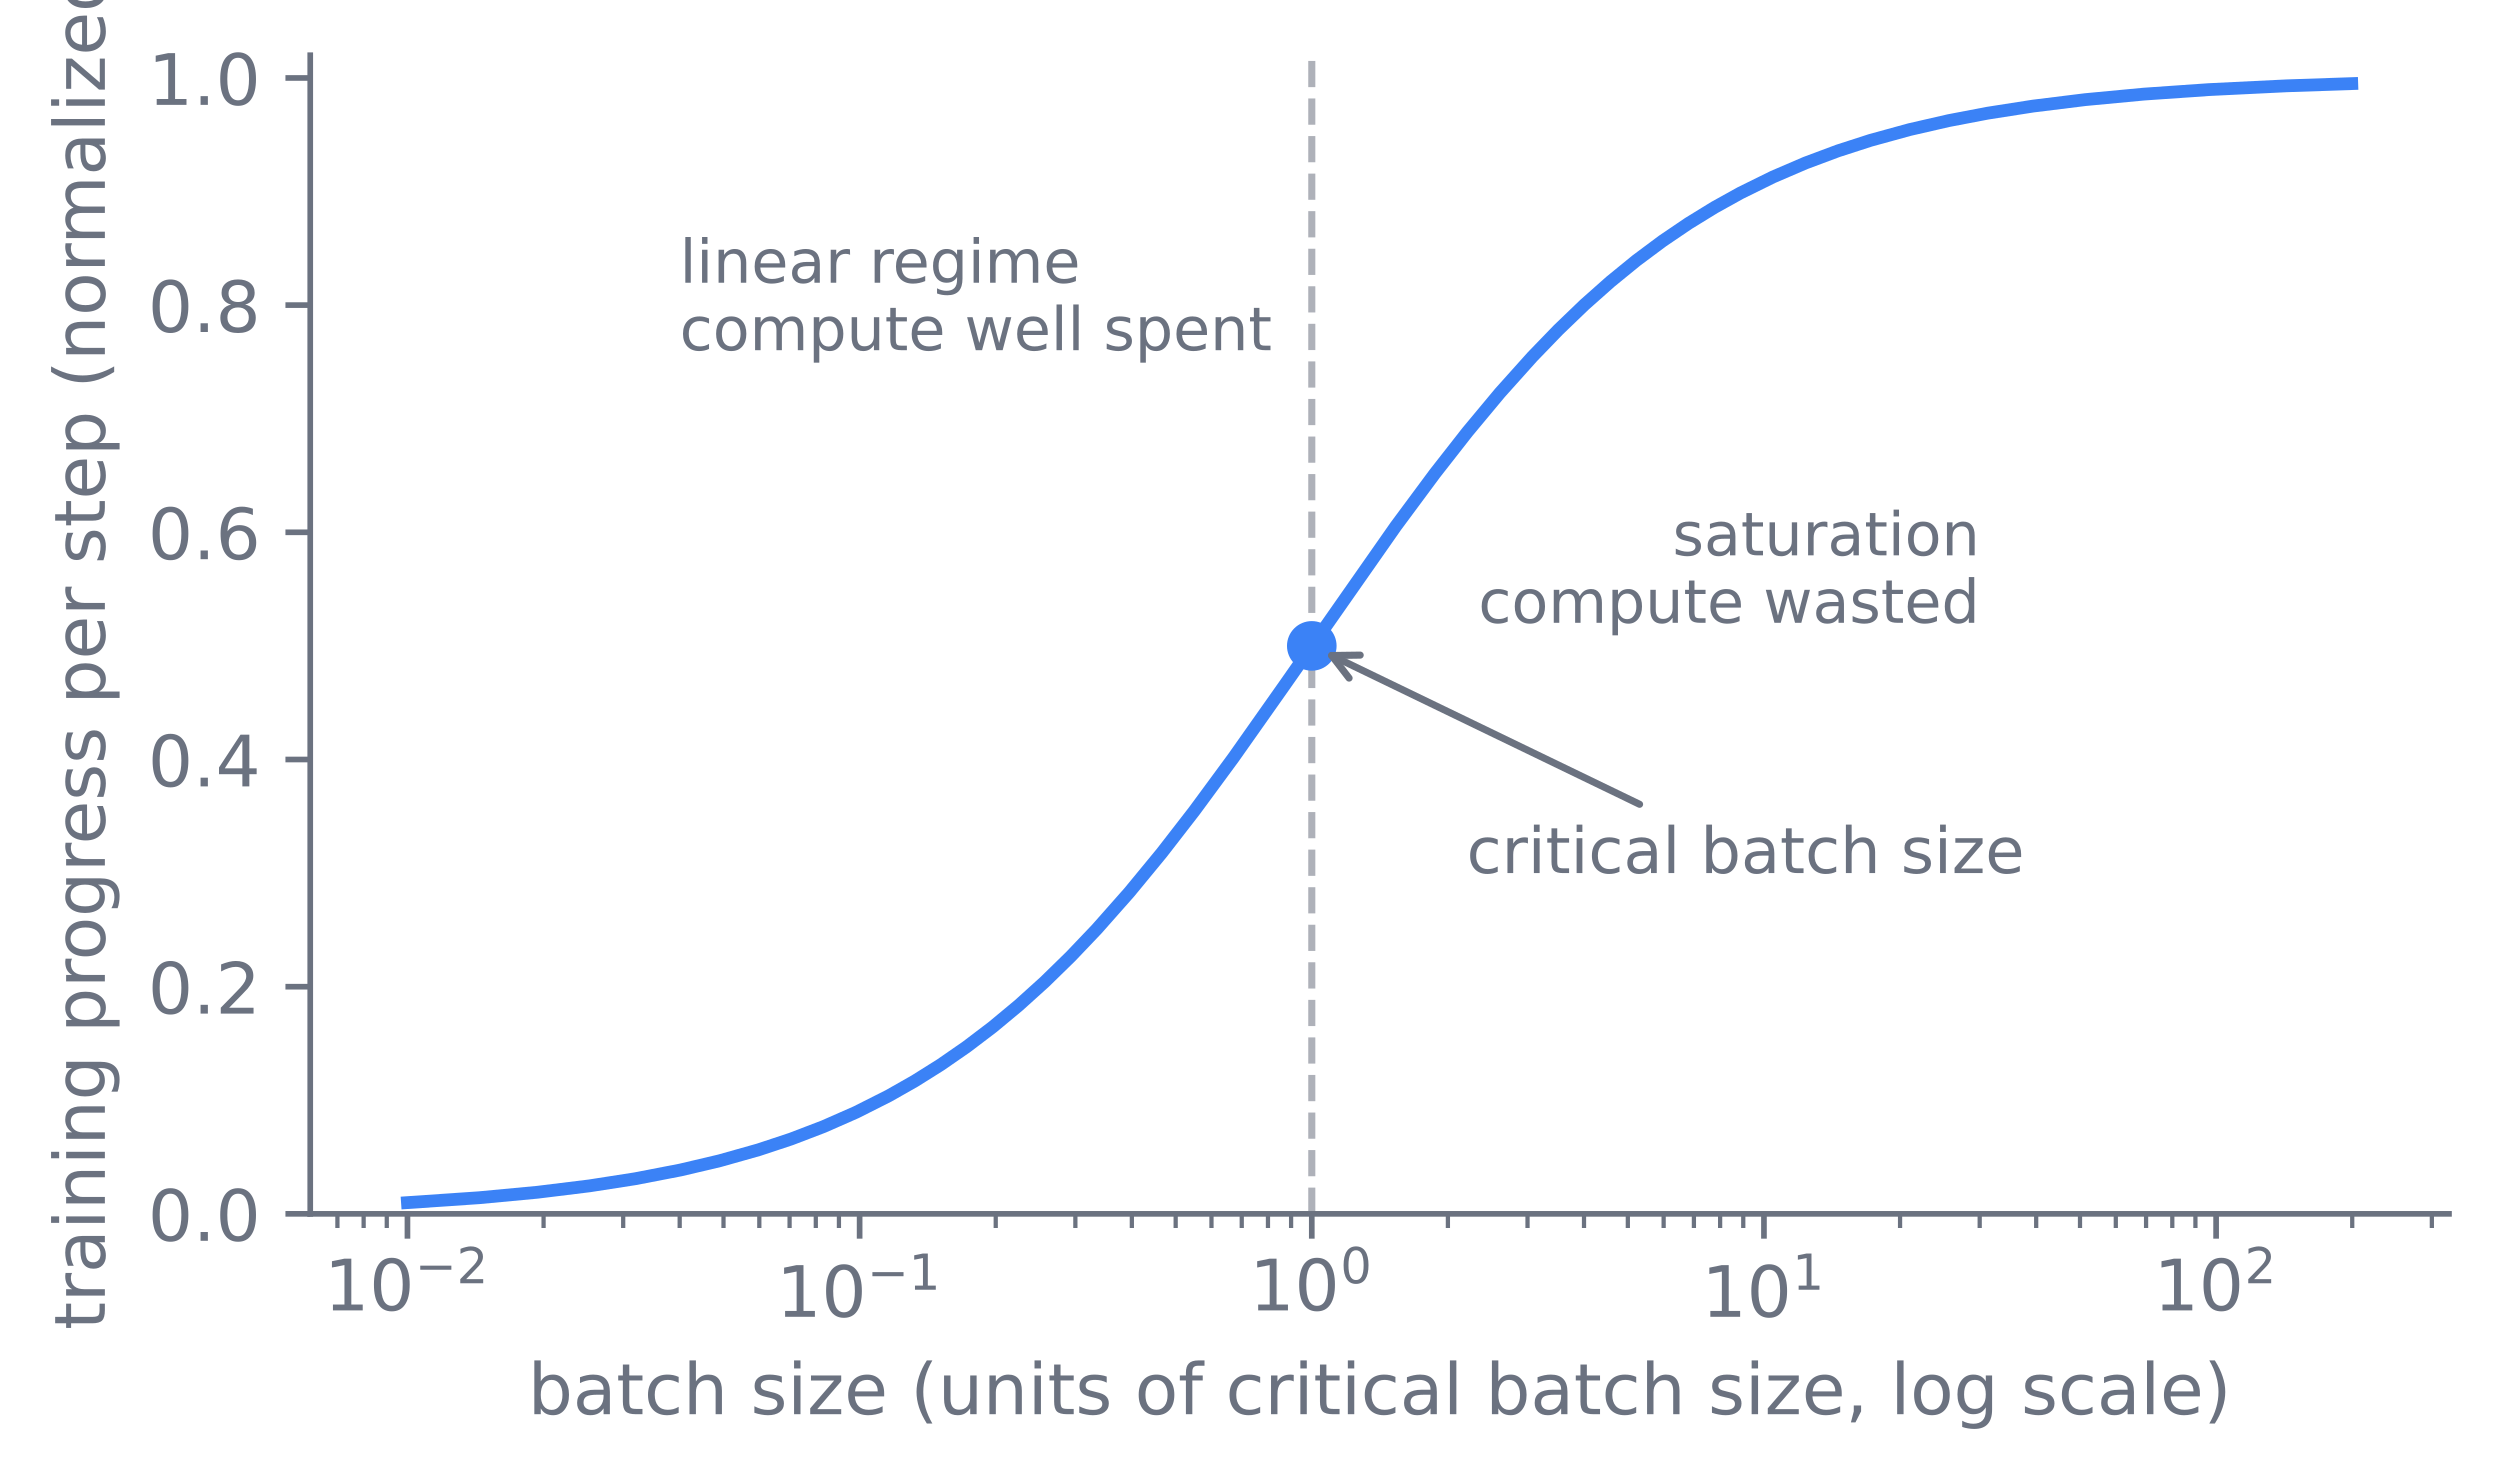
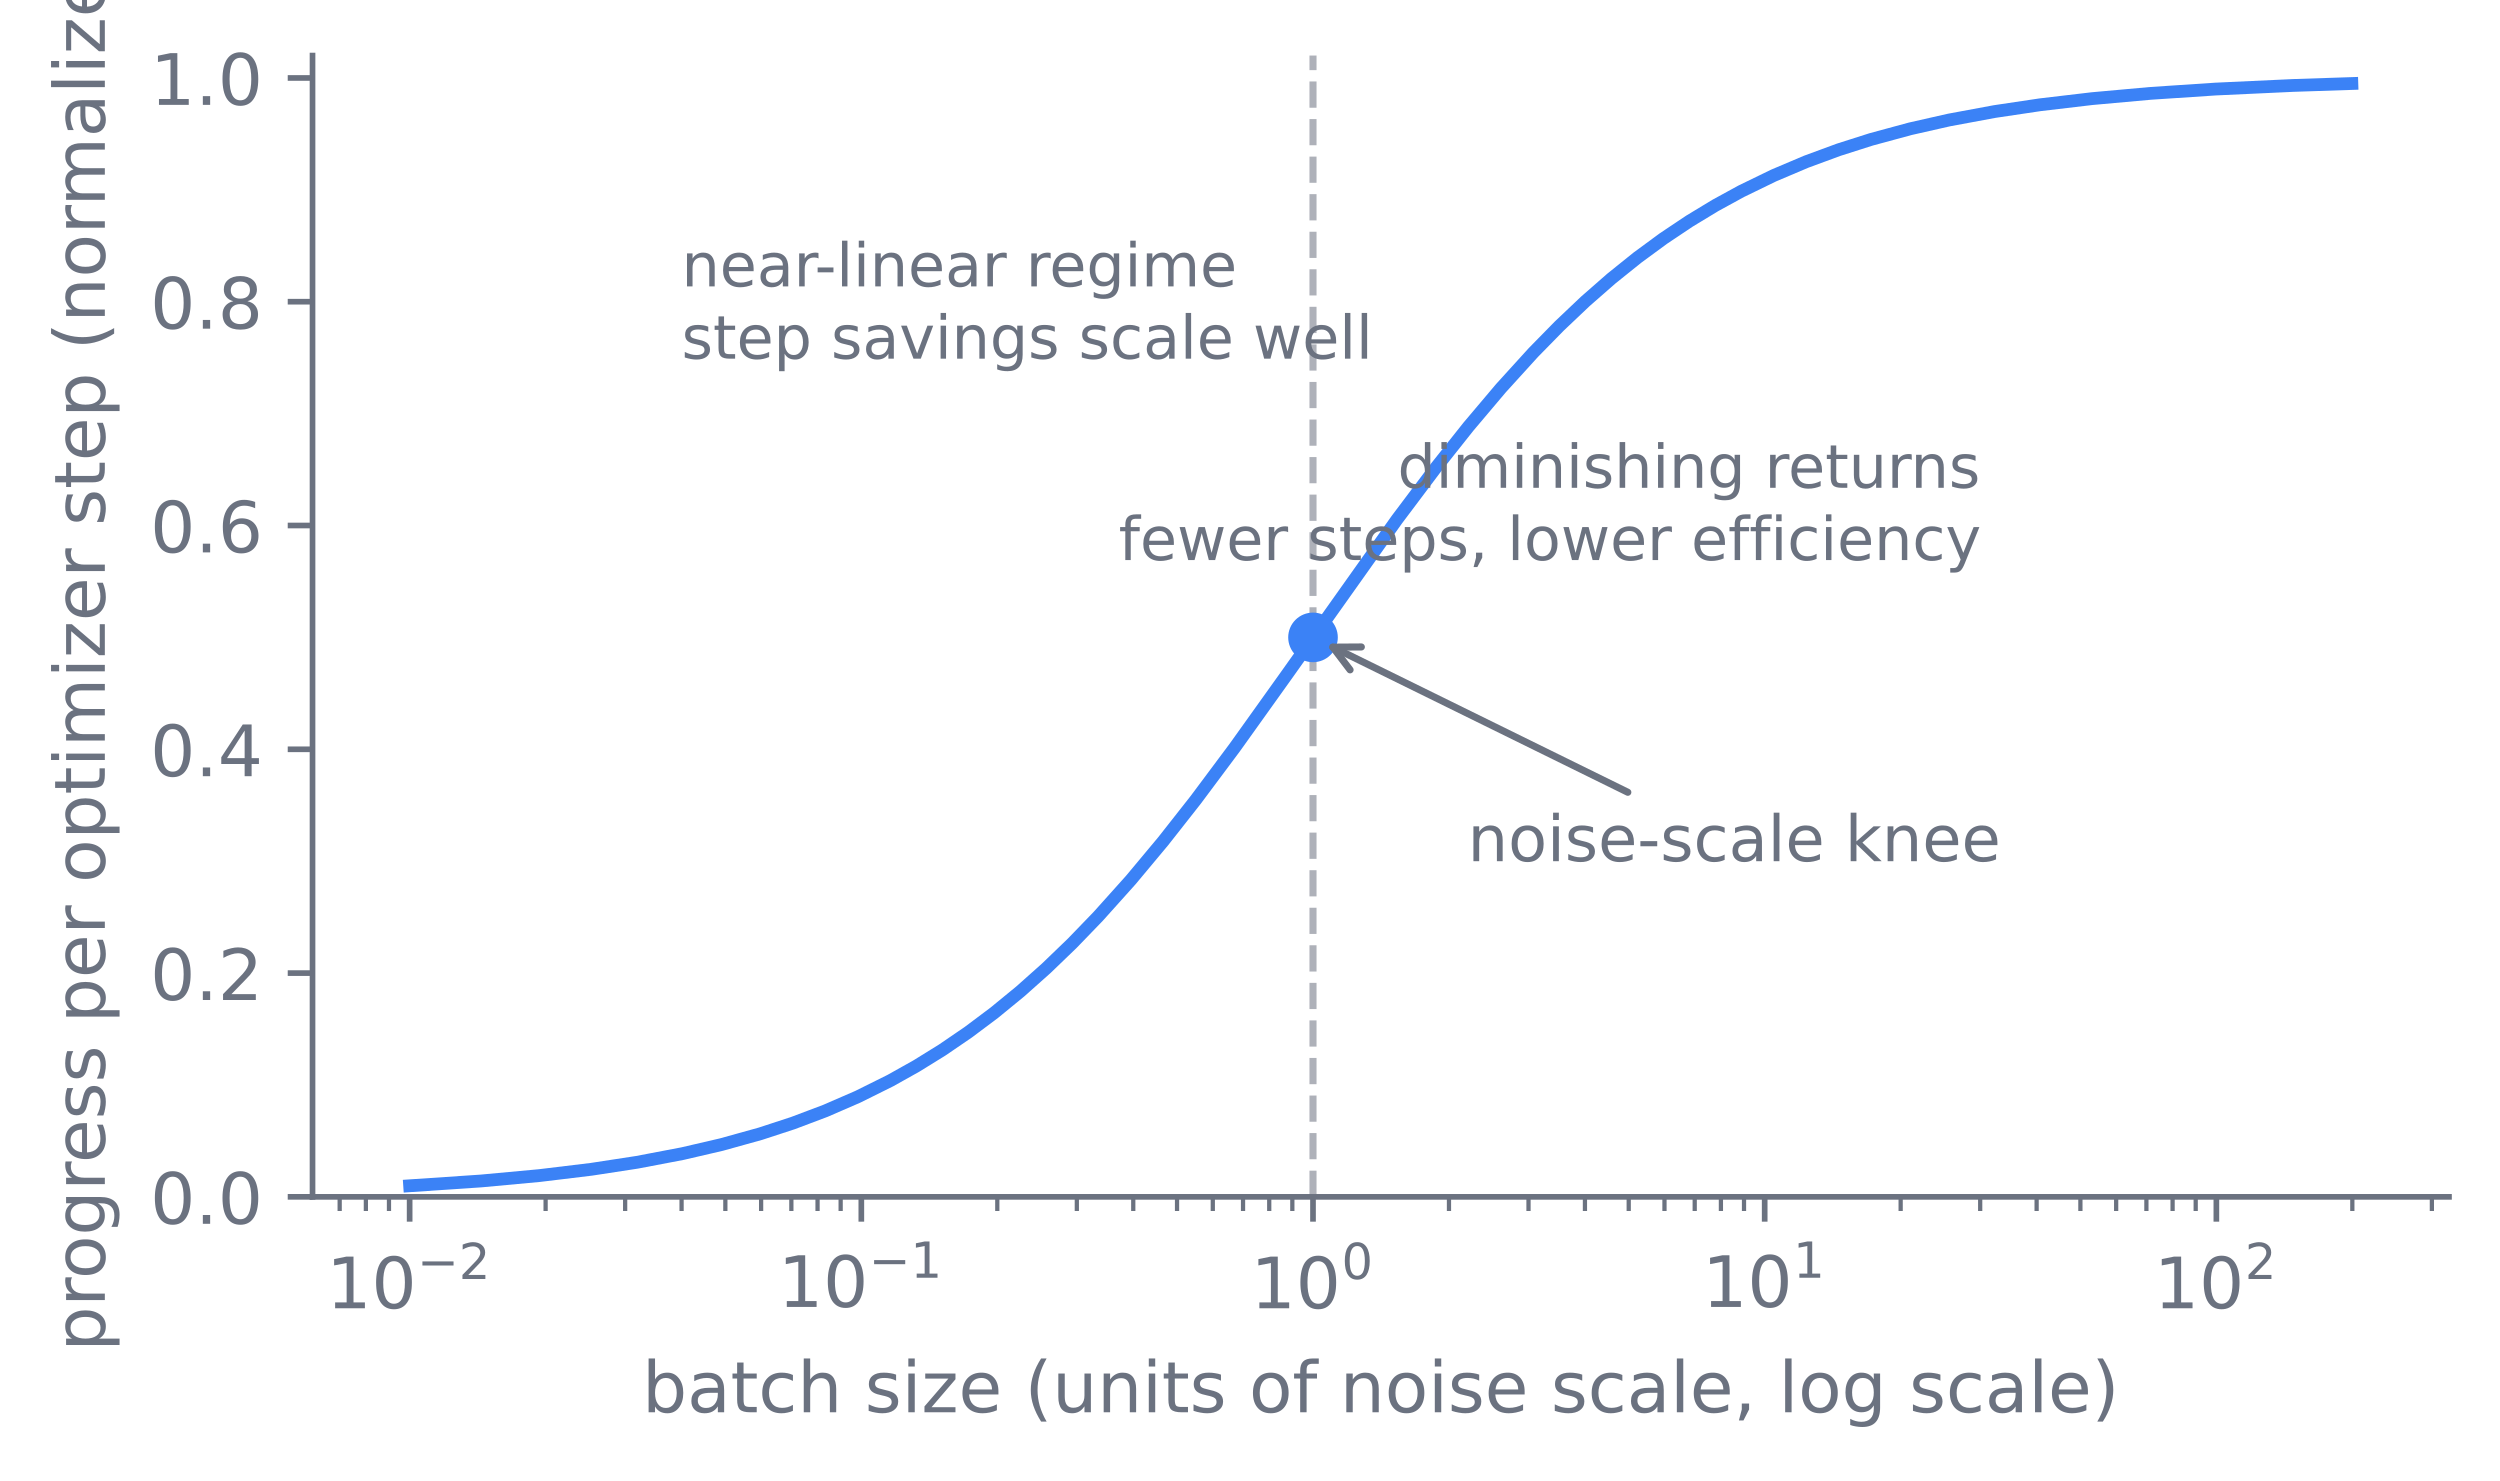
- <svg xmlns="http://www.w3.org/2000/svg" xmlns:xlink="http://www.w3.org/1999/xlink" width="352.8pt" height="208.855pt" viewBox="0 0 352.8 208.855" version="1.1">
+ <svg xmlns="http://www.w3.org/2000/svg" xmlns:xlink="http://www.w3.org/1999/xlink" width="352.8pt" height="208.903pt" viewBox="0 0 352.8 208.903" version="1.1">
  <defs>
    <style type="text/css">*{stroke-linejoin: round; stroke-linecap: butt}</style>
  </defs>
  <g id="figure_1">
    <g id="patch_1">
-       <path d="M 0 208.855 L 352.8 208.855 L 352.8 0 L 0 0 L 0 208.855 z " style="fill: none" />
+       <path d="M 0 208.903 L 352.8 208.903 L 352.8 0 L 0 0 L 0 208.903 z " style="fill: none" />
    </g>
    <g id="axes_1">
      <g id="patch_2">
-         <path d="M 43.781 171.299 L 345.6 171.299 L 345.6 7.793 L 43.781 7.793 L 43.781 171.299 z " style="fill: none" />
+         <path d="M 44.104 168.9 L 345.6 168.9 L 345.6 7.841 L 44.104 7.841 L 44.104 168.9 z " style="fill: none" />
      </g>
      <g id="line2d_1">
-         <path d="M 185.119 171.299 L 185.119 7.793 " clip-path="url(#p08a00db7ab)" style="fill: none; stroke-dasharray: 3.7,1.6; stroke-dashoffset: 0; stroke: #6b7280; stroke-opacity: 0.55" />
+         <path d="M 185.291 168.9 L 185.291 7.841 " clip-path="url(#p1eed3b66fb)" style="fill: none; stroke-dasharray: 3.7,1.6; stroke-dashoffset: 0; stroke: #6b7280; stroke-opacity: 0.55" />
      </g>
      <g id="matplotlib.axis_1">
        <g id="xtick_1">
          <g id="line2d_2">
            <defs>
-               <path id="m5aecd34873" d="M 0 0 L 0 3.5 " style="stroke: #6b7280; stroke-width: 0.8" />
+               <path id="m70db1cc32e" d="M 0 0 L 0 3.5 " style="stroke: #6b7280; stroke-width: 0.8" />
            </defs>
            <g>
-               <use xlink:href="#m5aecd34873" x="57.5" y="171.299" style="fill: #6b7280; stroke: #6b7280; stroke-width: 0.8" />
+               <use xlink:href="#m70db1cc32e" x="57.808" y="168.9" style="fill: #6b7280; stroke: #6b7280; stroke-width: 0.8" />
            </g>
          </g>
          <g id="text_1">
-             <g style="fill: #6b7280" transform="translate(45.75028 185.8974)">
+             <g style="fill: #6b7280" transform="translate(46.05827 185.3)">
              <text>
-                 <tspan x="0" y="-0.977" style="font-size: 10px; font-family: 'DejaVu Sans'; fill: #6b7280">1</tspan>
-                 <tspan x="6.362" y="-0.977" style="font-size: 10px; font-family: 'DejaVu Sans'; fill: #6b7280">0</tspan>
+                 <tspan x="0" y="-0.675" style="font-size: 10px; font-family: 'DejaVu Sans'; fill: #6b7280">1</tspan>
+                 <tspan x="6.362" y="-0.675" style="font-size: 10px; font-family: 'DejaVu Sans'; fill: #6b7280">0</tspan>
                <tspan x="12.82" y="-4.805" style="font-size: 7px; font-family: 'DejaVu Sans'; fill: #6b7280">−</tspan>
                <tspan x="18.686" y="-4.805" style="font-size: 7px; font-family: 'DejaVu Sans'; fill: #6b7280">2</tspan>
              </text>
            </g>
          </g>
        </g>
        <g id="xtick_2">
          <g id="line2d_3">
            <g>
-               <use xlink:href="#m5aecd34873" x="121.31" y="171.299" style="fill: #6b7280; stroke: #6b7280; stroke-width: 0.8" />
+               <use xlink:href="#m70db1cc32e" x="121.55" y="168.9" style="fill: #6b7280; stroke: #6b7280; stroke-width: 0.8" />
            </g>
          </g>
          <g id="text_2">
-             <g style="fill: #6b7280" transform="translate(109.5597 185.8974)">
+             <g style="fill: #6b7280" transform="translate(109.7995 185.2)">
              <text>
-                 <tspan x="0" y="-0.064" style="font-size: 10px; font-family: 'DejaVu Sans'; fill: #6b7280">1</tspan>
-                 <tspan x="6.362" y="-0.064" style="font-size: 10px; font-family: 'DejaVu Sans'; fill: #6b7280">0</tspan>
-                 <tspan x="12.82" y="-3.892" style="font-size: 7px; font-family: 'DejaVu Sans'; fill: #6b7280">−</tspan>
-                 <tspan x="18.686" y="-3.892" style="font-size: 7px; font-family: 'DejaVu Sans'; fill: #6b7280">1</tspan>
+                 <tspan x="0" y="-0.762" style="font-size: 10px; font-family: 'DejaVu Sans'; fill: #6b7280">1</tspan>
+                 <tspan x="6.362" y="-0.762" style="font-size: 10px; font-family: 'DejaVu Sans'; fill: #6b7280">0</tspan>
+                 <tspan x="12.82" y="-4.892" style="font-size: 7px; font-family: 'DejaVu Sans'; fill: #6b7280">−</tspan>
+                 <tspan x="18.686" y="-4.892" style="font-size: 7px; font-family: 'DejaVu Sans'; fill: #6b7280">1</tspan>
              </text>
            </g>
          </g>
        </g>
        <g id="xtick_3">
          <g id="line2d_4">
            <g>
-               <use xlink:href="#m5aecd34873" x="185.119" y="171.299" style="fill: #6b7280; stroke: #6b7280; stroke-width: 0.8" />
+               <use xlink:href="#m70db1cc32e" x="185.291" y="168.9" style="fill: #6b7280; stroke: #6b7280; stroke-width: 0.8" />
            </g>
          </g>
          <g id="text_3">
-             <g style="fill: #6b7280" transform="translate(176.3192 185.8974)">
+             <g style="fill: #6b7280" transform="translate(176.4908 185.3)">
              <text>
-                 <tspan x="0" y="-0.977" style="font-size: 10px; font-family: 'DejaVu Sans'; fill: #6b7280">1</tspan>
-                 <tspan x="6.362" y="-0.977" style="font-size: 10px; font-family: 'DejaVu Sans'; fill: #6b7280">0</tspan>
+                 <tspan x="0" y="-0.675" style="font-size: 10px; font-family: 'DejaVu Sans'; fill: #6b7280">1</tspan>
+                 <tspan x="6.362" y="-0.675" style="font-size: 10px; font-family: 'DejaVu Sans'; fill: #6b7280">0</tspan>
                <tspan x="12.82" y="-4.805" style="font-size: 7px; font-family: 'DejaVu Sans'; fill: #6b7280">0</tspan>
              </text>
            </g>
          </g>
        </g>
        <g id="xtick_4">
          <g id="line2d_5">
            <g>
-               <use xlink:href="#m5aecd34873" x="248.929" y="171.299" style="fill: #6b7280; stroke: #6b7280; stroke-width: 0.8" />
+               <use xlink:href="#m70db1cc32e" x="249.032" y="168.9" style="fill: #6b7280; stroke: #6b7280; stroke-width: 0.8" />
            </g>
          </g>
          <g id="text_4">
-             <g style="fill: #6b7280" transform="translate(240.1287 185.8974)">
+             <g style="fill: #6b7280" transform="translate(240.232 185.2)">
              <text>
-                 <tspan x="0" y="-0.064" style="font-size: 10px; font-family: 'DejaVu Sans'; fill: #6b7280">1</tspan>
-                 <tspan x="6.362" y="-0.064" style="font-size: 10px; font-family: 'DejaVu Sans'; fill: #6b7280">0</tspan>
-                 <tspan x="12.82" y="-3.892" style="font-size: 7px; font-family: 'DejaVu Sans'; fill: #6b7280">1</tspan>
+                 <tspan x="0" y="-0.762" style="font-size: 10px; font-family: 'DejaVu Sans'; fill: #6b7280">1</tspan>
+                 <tspan x="6.362" y="-0.762" style="font-size: 10px; font-family: 'DejaVu Sans'; fill: #6b7280">0</tspan>
+                 <tspan x="12.82" y="-4.892" style="font-size: 7px; font-family: 'DejaVu Sans'; fill: #6b7280">1</tspan>
              </text>
            </g>
          </g>
        </g>
        <g id="xtick_5">
          <g id="line2d_6">
            <g>
-               <use xlink:href="#m5aecd34873" x="312.738" y="171.299" style="fill: #6b7280; stroke: #6b7280; stroke-width: 0.8" />
+               <use xlink:href="#m70db1cc32e" x="312.773" y="168.9" style="fill: #6b7280; stroke: #6b7280; stroke-width: 0.8" />
            </g>
          </g>
          <g id="text_5">
-             <g style="fill: #6b7280" transform="translate(303.9381 185.8974)">
+             <g style="fill: #6b7280" transform="translate(303.9733 185.3)">
              <text>
-                 <tspan x="0" y="-0.977" style="font-size: 10px; font-family: 'DejaVu Sans'; fill: #6b7280">1</tspan>
-                 <tspan x="6.362" y="-0.977" style="font-size: 10px; font-family: 'DejaVu Sans'; fill: #6b7280">0</tspan>
+                 <tspan x="0" y="-0.675" style="font-size: 10px; font-family: 'DejaVu Sans'; fill: #6b7280">1</tspan>
+                 <tspan x="6.362" y="-0.675" style="font-size: 10px; font-family: 'DejaVu Sans'; fill: #6b7280">0</tspan>
                <tspan x="12.82" y="-4.805" style="font-size: 7px; font-family: 'DejaVu Sans'; fill: #6b7280">2</tspan>
              </text>
            </g>
          </g>
        </g>
        <g id="xtick_6">
          <g id="line2d_7">
            <defs>
-               <path id="m058d49067b" d="M 0 0 L 0 2 " style="stroke: #6b7280; stroke-width: 0.6" />
+               <path id="m54afffbf42" d="M 0 0 L 0 2 " style="stroke: #6b7280; stroke-width: 0.6" />
            </defs>
            <g>
-               <use xlink:href="#m058d49067b" x="47.616" y="171.299" style="fill: #6b7280; stroke: #6b7280; stroke-width: 0.6" />
+               <use xlink:href="#m54afffbf42" x="47.935" y="168.9" style="fill: #6b7280; stroke: #6b7280; stroke-width: 0.6" />
            </g>
          </g>
        </g>
        <g id="xtick_7">
          <g id="line2d_8">
            <g>
-               <use xlink:href="#m058d49067b" x="51.317" y="171.299" style="fill: #6b7280; stroke: #6b7280; stroke-width: 0.6" />
+               <use xlink:href="#m54afffbf42" x="51.631" y="168.9" style="fill: #6b7280; stroke: #6b7280; stroke-width: 0.6" />
            </g>
          </g>
        </g>
        <g id="xtick_8">
          <g id="line2d_9">
            <g>
-               <use xlink:href="#m058d49067b" x="54.581" y="171.299" style="fill: #6b7280; stroke: #6b7280; stroke-width: 0.6" />
+               <use xlink:href="#m54afffbf42" x="54.892" y="168.9" style="fill: #6b7280; stroke: #6b7280; stroke-width: 0.6" />
            </g>
          </g>
        </g>
        <g id="xtick_9">
          <g id="line2d_10">
            <g>
-               <use xlink:href="#m058d49067b" x="76.709" y="171.299" style="fill: #6b7280; stroke: #6b7280; stroke-width: 0.6" />
+               <use xlink:href="#m54afffbf42" x="76.996" y="168.9" style="fill: #6b7280; stroke: #6b7280; stroke-width: 0.6" />
            </g>
          </g>
        </g>
        <g id="xtick_10">
          <g id="line2d_11">
            <g>
-               <use xlink:href="#m058d49067b" x="87.945" y="171.299" style="fill: #6b7280; stroke: #6b7280; stroke-width: 0.6" />
+               <use xlink:href="#m54afffbf42" x="88.221" y="168.9" style="fill: #6b7280; stroke: #6b7280; stroke-width: 0.6" />
            </g>
          </g>
        </g>
        <g id="xtick_11">
          <g id="line2d_12">
            <g>
-               <use xlink:href="#m058d49067b" x="95.917" y="171.299" style="fill: #6b7280; stroke: #6b7280; stroke-width: 0.6" />
+               <use xlink:href="#m54afffbf42" x="96.184" y="168.9" style="fill: #6b7280; stroke: #6b7280; stroke-width: 0.6" />
            </g>
          </g>
        </g>
        <g id="xtick_12">
          <g id="line2d_13">
            <g>
-               <use xlink:href="#m058d49067b" x="102.101" y="171.299" style="fill: #6b7280; stroke: #6b7280; stroke-width: 0.6" />
+               <use xlink:href="#m54afffbf42" x="102.361" y="168.9" style="fill: #6b7280; stroke: #6b7280; stroke-width: 0.6" />
            </g>
          </g>
        </g>
        <g id="xtick_13">
          <g id="line2d_14">
            <g>
-               <use xlink:href="#m058d49067b" x="107.154" y="171.299" style="fill: #6b7280; stroke: #6b7280; stroke-width: 0.6" />
+               <use xlink:href="#m54afffbf42" x="107.409" y="168.9" style="fill: #6b7280; stroke: #6b7280; stroke-width: 0.6" />
            </g>
          </g>
        </g>
        <g id="xtick_14">
          <g id="line2d_15">
            <g>
-               <use xlink:href="#m058d49067b" x="111.426" y="171.299" style="fill: #6b7280; stroke: #6b7280; stroke-width: 0.6" />
+               <use xlink:href="#m54afffbf42" x="111.676" y="168.9" style="fill: #6b7280; stroke: #6b7280; stroke-width: 0.6" />
            </g>
          </g>
        </g>
        <g id="xtick_15">
          <g id="line2d_16">
            <g>
-               <use xlink:href="#m058d49067b" x="115.126" y="171.299" style="fill: #6b7280; stroke: #6b7280; stroke-width: 0.6" />
+               <use xlink:href="#m54afffbf42" x="115.372" y="168.9" style="fill: #6b7280; stroke: #6b7280; stroke-width: 0.6" />
            </g>
          </g>
        </g>
        <g id="xtick_16">
          <g id="line2d_17">
            <g>
-               <use xlink:href="#m058d49067b" x="118.39" y="171.299" style="fill: #6b7280; stroke: #6b7280; stroke-width: 0.6" />
+               <use xlink:href="#m54afffbf42" x="118.633" y="168.9" style="fill: #6b7280; stroke: #6b7280; stroke-width: 0.6" />
            </g>
          </g>
        </g>
        <g id="xtick_17">
          <g id="line2d_18">
            <g>
-               <use xlink:href="#m058d49067b" x="140.518" y="171.299" style="fill: #6b7280; stroke: #6b7280; stroke-width: 0.6" />
+               <use xlink:href="#m54afffbf42" x="140.738" y="168.9" style="fill: #6b7280; stroke: #6b7280; stroke-width: 0.6" />
            </g>
          </g>
        </g>
        <g id="xtick_18">
          <g id="line2d_19">
            <g>
-               <use xlink:href="#m058d49067b" x="151.755" y="171.299" style="fill: #6b7280; stroke: #6b7280; stroke-width: 0.6" />
+               <use xlink:href="#m54afffbf42" x="151.962" y="168.9" style="fill: #6b7280; stroke: #6b7280; stroke-width: 0.6" />
            </g>
          </g>
        </g>
        <g id="xtick_19">
          <g id="line2d_20">
            <g>
-               <use xlink:href="#m058d49067b" x="159.727" y="171.299" style="fill: #6b7280; stroke: #6b7280; stroke-width: 0.6" />
+               <use xlink:href="#m54afffbf42" x="159.926" y="168.9" style="fill: #6b7280; stroke: #6b7280; stroke-width: 0.6" />
            </g>
          </g>
        </g>
        <g id="xtick_20">
          <g id="line2d_21">
            <g>
-               <use xlink:href="#m058d49067b" x="165.911" y="171.299" style="fill: #6b7280; stroke: #6b7280; stroke-width: 0.6" />
+               <use xlink:href="#m54afffbf42" x="166.103" y="168.9" style="fill: #6b7280; stroke: #6b7280; stroke-width: 0.6" />
            </g>
          </g>
        </g>
        <g id="xtick_21">
          <g id="line2d_22">
            <g>
-               <use xlink:href="#m058d49067b" x="170.963" y="171.299" style="fill: #6b7280; stroke: #6b7280; stroke-width: 0.6" />
+               <use xlink:href="#m54afffbf42" x="171.15" y="168.9" style="fill: #6b7280; stroke: #6b7280; stroke-width: 0.6" />
            </g>
          </g>
        </g>
        <g id="xtick_22">
          <g id="line2d_23">
            <g>
-               <use xlink:href="#m058d49067b" x="175.235" y="171.299" style="fill: #6b7280; stroke: #6b7280; stroke-width: 0.6" />
+               <use xlink:href="#m54afffbf42" x="175.417" y="168.9" style="fill: #6b7280; stroke: #6b7280; stroke-width: 0.6" />
            </g>
          </g>
        </g>
        <g id="xtick_23">
          <g id="line2d_24">
            <g>
-               <use xlink:href="#m058d49067b" x="178.935" y="171.299" style="fill: #6b7280; stroke: #6b7280; stroke-width: 0.6" />
+               <use xlink:href="#m54afffbf42" x="179.114" y="168.9" style="fill: #6b7280; stroke: #6b7280; stroke-width: 0.6" />
            </g>
          </g>
        </g>
        <g id="xtick_24">
          <g id="line2d_25">
            <g>
-               <use xlink:href="#m058d49067b" x="182.199" y="171.299" style="fill: #6b7280; stroke: #6b7280; stroke-width: 0.6" />
+               <use xlink:href="#m54afffbf42" x="182.374" y="168.9" style="fill: #6b7280; stroke: #6b7280; stroke-width: 0.6" />
            </g>
          </g>
        </g>
        <g id="xtick_25">
          <g id="line2d_26">
            <g>
-               <use xlink:href="#m058d49067b" x="204.328" y="171.299" style="fill: #6b7280; stroke: #6b7280; stroke-width: 0.6" />
+               <use xlink:href="#m54afffbf42" x="204.479" y="168.9" style="fill: #6b7280; stroke: #6b7280; stroke-width: 0.6" />
            </g>
          </g>
        </g>
        <g id="xtick_26">
          <g id="line2d_27">
            <g>
-               <use xlink:href="#m058d49067b" x="215.564" y="171.299" style="fill: #6b7280; stroke: #6b7280; stroke-width: 0.6" />
+               <use xlink:href="#m54afffbf42" x="215.703" y="168.9" style="fill: #6b7280; stroke: #6b7280; stroke-width: 0.6" />
            </g>
          </g>
        </g>
        <g id="xtick_27">
          <g id="line2d_28">
            <g>
-               <use xlink:href="#m058d49067b" x="223.536" y="171.299" style="fill: #6b7280; stroke: #6b7280; stroke-width: 0.6" />
+               <use xlink:href="#m54afffbf42" x="223.667" y="168.9" style="fill: #6b7280; stroke: #6b7280; stroke-width: 0.6" />
            </g>
          </g>
        </g>
        <g id="xtick_28">
          <g id="line2d_29">
            <g>
-               <use xlink:href="#m058d49067b" x="229.72" y="171.299" style="fill: #6b7280; stroke: #6b7280; stroke-width: 0.6" />
+               <use xlink:href="#m54afffbf42" x="229.844" y="168.9" style="fill: #6b7280; stroke: #6b7280; stroke-width: 0.6" />
            </g>
          </g>
        </g>
        <g id="xtick_29">
          <g id="line2d_30">
            <g>
-               <use xlink:href="#m058d49067b" x="234.773" y="171.299" style="fill: #6b7280; stroke: #6b7280; stroke-width: 0.6" />
+               <use xlink:href="#m54afffbf42" x="234.891" y="168.9" style="fill: #6b7280; stroke: #6b7280; stroke-width: 0.6" />
            </g>
          </g>
        </g>
        <g id="xtick_30">
          <g id="line2d_31">
            <g>
-               <use xlink:href="#m058d49067b" x="239.044" y="171.299" style="fill: #6b7280; stroke: #6b7280; stroke-width: 0.6" />
+               <use xlink:href="#m54afffbf42" x="239.158" y="168.9" style="fill: #6b7280; stroke: #6b7280; stroke-width: 0.6" />
            </g>
          </g>
        </g>
        <g id="xtick_31">
          <g id="line2d_32">
            <g>
-               <use xlink:href="#m058d49067b" x="242.745" y="171.299" style="fill: #6b7280; stroke: #6b7280; stroke-width: 0.6" />
+               <use xlink:href="#m54afffbf42" x="242.855" y="168.9" style="fill: #6b7280; stroke: #6b7280; stroke-width: 0.6" />
            </g>
          </g>
        </g>
        <g id="xtick_32">
          <g id="line2d_33">
            <g>
-               <use xlink:href="#m058d49067b" x="246.009" y="171.299" style="fill: #6b7280; stroke: #6b7280; stroke-width: 0.6" />
+               <use xlink:href="#m54afffbf42" x="246.115" y="168.9" style="fill: #6b7280; stroke: #6b7280; stroke-width: 0.6" />
            </g>
          </g>
        </g>
        <g id="xtick_33">
          <g id="line2d_34">
            <g>
-               <use xlink:href="#m058d49067b" x="268.137" y="171.299" style="fill: #6b7280; stroke: #6b7280; stroke-width: 0.6" />
+               <use xlink:href="#m54afffbf42" x="268.22" y="168.9" style="fill: #6b7280; stroke: #6b7280; stroke-width: 0.6" />
            </g>
          </g>
        </g>
        <g id="xtick_34">
          <g id="line2d_35">
            <g>
-               <use xlink:href="#m058d49067b" x="279.374" y="171.299" style="fill: #6b7280; stroke: #6b7280; stroke-width: 0.6" />
+               <use xlink:href="#m54afffbf42" x="279.444" y="168.9" style="fill: #6b7280; stroke: #6b7280; stroke-width: 0.6" />
            </g>
          </g>
        </g>
        <g id="xtick_35">
          <g id="line2d_36">
            <g>
-               <use xlink:href="#m058d49067b" x="287.346" y="171.299" style="fill: #6b7280; stroke: #6b7280; stroke-width: 0.6" />
+               <use xlink:href="#m54afffbf42" x="287.408" y="168.9" style="fill: #6b7280; stroke: #6b7280; stroke-width: 0.6" />
            </g>
          </g>
        </g>
        <g id="xtick_36">
          <g id="line2d_37">
            <g>
-               <use xlink:href="#m058d49067b" x="293.53" y="171.299" style="fill: #6b7280; stroke: #6b7280; stroke-width: 0.6" />
+               <use xlink:href="#m54afffbf42" x="293.585" y="168.9" style="fill: #6b7280; stroke: #6b7280; stroke-width: 0.6" />
            </g>
          </g>
        </g>
        <g id="xtick_37">
          <g id="line2d_38">
            <g>
-               <use xlink:href="#m058d49067b" x="298.582" y="171.299" style="fill: #6b7280; stroke: #6b7280; stroke-width: 0.6" />
+               <use xlink:href="#m54afffbf42" x="298.632" y="168.9" style="fill: #6b7280; stroke: #6b7280; stroke-width: 0.6" />
            </g>
          </g>
        </g>
        <g id="xtick_38">
          <g id="line2d_39">
            <g>
-               <use xlink:href="#m058d49067b" x="302.854" y="171.299" style="fill: #6b7280; stroke: #6b7280; stroke-width: 0.6" />
+               <use xlink:href="#m54afffbf42" x="302.9" y="168.9" style="fill: #6b7280; stroke: #6b7280; stroke-width: 0.6" />
            </g>
          </g>
        </g>
        <g id="xtick_39">
          <g id="line2d_40">
            <g>
-               <use xlink:href="#m058d49067b" x="306.554" y="171.299" style="fill: #6b7280; stroke: #6b7280; stroke-width: 0.6" />
+               <use xlink:href="#m54afffbf42" x="306.596" y="168.9" style="fill: #6b7280; stroke: #6b7280; stroke-width: 0.6" />
            </g>
          </g>
        </g>
        <g id="xtick_40">
          <g id="line2d_41">
            <g>
-               <use xlink:href="#m058d49067b" x="309.818" y="171.299" style="fill: #6b7280; stroke: #6b7280; stroke-width: 0.6" />
+               <use xlink:href="#m54afffbf42" x="309.857" y="168.9" style="fill: #6b7280; stroke: #6b7280; stroke-width: 0.6" />
            </g>
          </g>
        </g>
        <g id="xtick_41">
          <g id="line2d_42">
            <g>
-               <use xlink:href="#m058d49067b" x="331.947" y="171.299" style="fill: #6b7280; stroke: #6b7280; stroke-width: 0.6" />
+               <use xlink:href="#m54afffbf42" x="331.961" y="168.9" style="fill: #6b7280; stroke: #6b7280; stroke-width: 0.6" />
            </g>
          </g>
        </g>
        <g id="xtick_42">
          <g id="line2d_43">
            <g>
-               <use xlink:href="#m058d49067b" x="343.183" y="171.299" style="fill: #6b7280; stroke: #6b7280; stroke-width: 0.6" />
+               <use xlink:href="#m54afffbf42" x="343.186" y="168.9" style="fill: #6b7280; stroke: #6b7280; stroke-width: 0.6" />
            </g>
          </g>
        </g>
        <g id="text_6">
-           <text style="font-size: 10px; font-family: 'DejaVu Sans', 'Bitstream Vera Sans', 'Computer Modern Sans Serif', 'Lucida Grande', 'Verdana', 'Geneva', 'Lucid', 'Arial', 'Helvetica', 'Avant Garde', sans-serif; text-anchor: middle; fill: #6b7280" x="194.691" y="199.575" transform="rotate(-0 194.6906 199.5755)">batch size (units of critical batch size, log scale)</text>
+           <text style="font-size: 10px; font-family: 'DejaVu Sans', 'Bitstream Vera Sans', 'Computer Modern Sans Serif', 'Lucida Grande', 'Verdana', 'Geneva', 'Lucid', 'Arial', 'Helvetica', 'Avant Garde', sans-serif; text-anchor: middle; fill: #6b7280" x="194.852" y="199.301" transform="rotate(-0 194.852 199.3008)">batch size (units of noise scale, log scale)</text>
        </g>
      </g>
      <g id="matplotlib.axis_2">
        <g id="ytick_1">
          <g id="line2d_44">
            <defs>
-               <path id="m98faf9aaaa" d="M 0 0 L -3.5 0 " style="stroke: #6b7280; stroke-width: 0.8" />
+               <path id="mcd70e81788" d="M 0 0 L -3.5 0 " style="stroke: #6b7280; stroke-width: 0.8" />
            </defs>
            <g>
-               <use xlink:href="#m98faf9aaaa" x="43.781" y="171.299" style="fill: #6b7280; stroke: #6b7280; stroke-width: 0.8" />
+               <use xlink:href="#mcd70e81788" x="44.104" y="168.9" style="fill: #6b7280; stroke: #6b7280; stroke-width: 0.8" />
            </g>
          </g>
          <g id="text_7">
-             <text style="font-size: 10px; font-family: 'DejaVu Sans', 'Bitstream Vera Sans', 'Computer Modern Sans Serif', 'Lucida Grande', 'Verdana', 'Geneva', 'Lucid', 'Arial', 'Helvetica', 'Avant Garde', sans-serif; text-anchor: end; fill: #6b7280" x="36.781" y="175.098" transform="rotate(-0 36.78125 175.0982)">0.0</text>
+             <text style="font-size: 10px; font-family: 'DejaVu Sans', 'Bitstream Vera Sans', 'Computer Modern Sans Serif', 'Lucida Grande', 'Verdana', 'Geneva', 'Lucid', 'Arial', 'Helvetica', 'Avant Garde', sans-serif; text-anchor: end; fill: #6b7280" x="37.104" y="172.699" transform="rotate(-0 37.10391 172.6989)">0.0</text>
          </g>
        </g>
        <g id="ytick_2">
          <g id="line2d_45">
            <g>
-               <use xlink:href="#m98faf9aaaa" x="43.781" y="139.239" style="fill: #6b7280; stroke: #6b7280; stroke-width: 0.8" />
+               <use xlink:href="#mcd70e81788" x="44.104" y="137.32" style="fill: #6b7280; stroke: #6b7280; stroke-width: 0.8" />
            </g>
          </g>
          <g id="text_8">
-             <text style="font-size: 10px; font-family: 'DejaVu Sans', 'Bitstream Vera Sans', 'Computer Modern Sans Serif', 'Lucida Grande', 'Verdana', 'Geneva', 'Lucid', 'Arial', 'Helvetica', 'Avant Garde', sans-serif; text-anchor: end; fill: #6b7280" x="36.781" y="143.038" transform="rotate(-0 36.78125 143.0382)">0.2</text>
+             <text style="font-size: 10px; font-family: 'DejaVu Sans', 'Bitstream Vera Sans', 'Computer Modern Sans Serif', 'Lucida Grande', 'Verdana', 'Geneva', 'Lucid', 'Arial', 'Helvetica', 'Avant Garde', sans-serif; text-anchor: end; fill: #6b7280" x="37.104" y="141.119" transform="rotate(-0 37.10391 141.1186)">0.2</text>
          </g>
        </g>
        <g id="ytick_3">
          <g id="line2d_46">
            <g>
-               <use xlink:href="#m98faf9aaaa" x="43.781" y="107.179" style="fill: #6b7280; stroke: #6b7280; stroke-width: 0.8" />
+               <use xlink:href="#mcd70e81788" x="44.104" y="105.74" style="fill: #6b7280; stroke: #6b7280; stroke-width: 0.8" />
            </g>
          </g>
          <g id="text_9">
-             <text style="font-size: 10px; font-family: 'DejaVu Sans', 'Bitstream Vera Sans', 'Computer Modern Sans Serif', 'Lucida Grande', 'Verdana', 'Geneva', 'Lucid', 'Arial', 'Helvetica', 'Avant Garde', sans-serif; text-anchor: end; fill: #6b7280" x="36.781" y="110.978" transform="rotate(-0 36.78125 110.9783)">0.4</text>
+             <text style="font-size: 10px; font-family: 'DejaVu Sans', 'Bitstream Vera Sans', 'Computer Modern Sans Serif', 'Lucida Grande', 'Verdana', 'Geneva', 'Lucid', 'Arial', 'Helvetica', 'Avant Garde', sans-serif; text-anchor: end; fill: #6b7280" x="37.104" y="109.538" transform="rotate(-0 37.10391 109.5384)">0.4</text>
          </g>
        </g>
        <g id="ytick_4">
          <g id="line2d_47">
            <g>
-               <use xlink:href="#m98faf9aaaa" x="43.781" y="75.119" style="fill: #6b7280; stroke: #6b7280; stroke-width: 0.8" />
+               <use xlink:href="#mcd70e81788" x="44.104" y="74.159" style="fill: #6b7280; stroke: #6b7280; stroke-width: 0.8" />
            </g>
          </g>
          <g id="text_10">
-             <text style="font-size: 10px; font-family: 'DejaVu Sans', 'Bitstream Vera Sans', 'Computer Modern Sans Serif', 'Lucida Grande', 'Verdana', 'Geneva', 'Lucid', 'Arial', 'Helvetica', 'Avant Garde', sans-serif; text-anchor: end; fill: #6b7280" x="36.781" y="78.918" transform="rotate(-0 36.78125 78.91832)">0.6</text>
+             <text style="font-size: 10px; font-family: 'DejaVu Sans', 'Bitstream Vera Sans', 'Computer Modern Sans Serif', 'Lucida Grande', 'Verdana', 'Geneva', 'Lucid', 'Arial', 'Helvetica', 'Avant Garde', sans-serif; text-anchor: end; fill: #6b7280" x="37.104" y="77.958" transform="rotate(-0 37.10391 77.95814)">0.6</text>
          </g>
        </g>
        <g id="ytick_5">
          <g id="line2d_48">
            <g>
-               <use xlink:href="#m98faf9aaaa" x="43.781" y="43.059" style="fill: #6b7280; stroke: #6b7280; stroke-width: 0.8" />
+               <use xlink:href="#mcd70e81788" x="44.104" y="42.579" style="fill: #6b7280; stroke: #6b7280; stroke-width: 0.8" />
            </g>
          </g>
          <g id="text_11">
-             <text style="font-size: 10px; font-family: 'DejaVu Sans', 'Bitstream Vera Sans', 'Computer Modern Sans Serif', 'Lucida Grande', 'Verdana', 'Geneva', 'Lucid', 'Arial', 'Helvetica', 'Avant Garde', sans-serif; text-anchor: end; fill: #6b7280" x="36.781" y="46.858" transform="rotate(-0 36.78125 46.85838)">0.8</text>
+             <text style="font-size: 10px; font-family: 'DejaVu Sans', 'Bitstream Vera Sans', 'Computer Modern Sans Serif', 'Lucida Grande', 'Verdana', 'Geneva', 'Lucid', 'Arial', 'Helvetica', 'Avant Garde', sans-serif; text-anchor: end; fill: #6b7280" x="37.104" y="46.378" transform="rotate(-0 37.10391 46.3779)">0.8</text>
          </g>
        </g>
        <g id="ytick_6">
          <g id="line2d_49">
            <g>
-               <use xlink:href="#m98faf9aaaa" x="43.781" y="10.999" style="fill: #6b7280; stroke: #6b7280; stroke-width: 0.8" />
+               <use xlink:href="#mcd70e81788" x="44.104" y="10.999" style="fill: #6b7280; stroke: #6b7280; stroke-width: 0.8" />
            </g>
          </g>
          <g id="text_12">
-             <text style="font-size: 10px; font-family: 'DejaVu Sans', 'Bitstream Vera Sans', 'Computer Modern Sans Serif', 'Lucida Grande', 'Verdana', 'Geneva', 'Lucid', 'Arial', 'Helvetica', 'Avant Garde', sans-serif; text-anchor: end; fill: #6b7280" x="36.781" y="14.798" transform="rotate(-0 36.78125 14.79844)">1.0</text>
+             <text style="font-size: 10px; font-family: 'DejaVu Sans', 'Bitstream Vera Sans', 'Computer Modern Sans Serif', 'Lucida Grande', 'Verdana', 'Geneva', 'Lucid', 'Arial', 'Helvetica', 'Avant Garde', sans-serif; text-anchor: end; fill: #6b7280" x="37.104" y="14.798" transform="rotate(-0 37.10391 14.79766)">1.0</text>
          </g>
        </g>
        <g id="text_13">
-           <text style="font-size: 10px; font-family: 'DejaVu Sans', 'Bitstream Vera Sans', 'Computer Modern Sans Serif', 'Lucida Grande', 'Verdana', 'Geneva', 'Lucid', 'Arial', 'Helvetica', 'Avant Garde', sans-serif; text-anchor: middle; fill: #6b7280" x="14.798" y="89.546" transform="rotate(-90 14.79844 89.54608)">training progress per step (normalized)</text>
+           <text style="font-size: 10px; font-family: 'DejaVu Sans', 'Bitstream Vera Sans', 'Computer Modern Sans Serif', 'Lucida Grande', 'Verdana', 'Geneva', 'Lucid', 'Arial', 'Helvetica', 'Avant Garde', sans-serif; text-anchor: middle; fill: #6b7280" x="14.798" y="88.37" transform="rotate(-90 14.79844 88.37042)">progress per optimizer step (normalized)</text>
        </g>
      </g>
      <g id="line2d_50">
-         <path d="M 57.5 169.712 L 67.595 169.024 L 75.854 168.25 L 83.195 167.347 L 89.618 166.348 L 96.042 165.107 L 101.548 163.809 L 107.054 162.256 L 111.642 160.735 L 116.231 158.979 L 120.819 156.959 L 125.407 154.645 L 129.078 152.562 L 132.748 150.257 L 136.419 147.715 L 140.09 144.925 L 143.76 141.875 L 147.431 138.559 L 151.102 134.973 L 154.772 131.118 L 159.361 125.93 L 163.949 120.357 L 168.537 114.438 L 174.043 106.956 L 181.385 96.542 L 196.985 74.248 L 202.491 66.819 L 207.079 60.956 L 211.667 55.447 L 216.256 50.329 L 219.926 46.531 L 223.597 43.003 L 227.268 39.745 L 230.938 36.751 L 234.609 34.015 L 238.28 31.526 L 241.95 29.269 L 245.621 27.232 L 250.209 24.971 L 254.797 22.999 L 259.386 21.285 L 263.974 19.802 L 269.48 18.288 L 274.986 17.024 L 280.492 15.972 L 286.916 14.969 L 294.257 14.062 L 302.516 13.284 L 311.692 12.647 L 322.704 12.11 L 331.881 11.799 L 331.881 11.799 " clip-path="url(#p08a00db7ab)" style="fill: none; stroke: #3b82f6; stroke-width: 1.8; stroke-linecap: square" />
+         <path d="M 57.808 167.337 L 67.892 166.659 L 76.142 165.896 L 83.475 165.008 L 89.892 164.024 L 96.309 162.801 L 101.809 161.523 L 107.309 159.993 L 111.892 158.494 L 116.476 156.765 L 121.059 154.775 L 125.643 152.496 L 129.309 150.444 L 132.976 148.173 L 136.643 145.669 L 140.309 142.921 L 143.976 139.916 L 147.643 136.65 L 151.31 133.117 L 154.976 129.32 L 159.56 124.21 L 164.143 118.72 L 168.727 112.89 L 174.227 105.52 L 181.56 95.261 L 197.144 73.301 L 202.644 65.984 L 207.227 60.208 L 211.811 54.782 L 216.394 49.74 L 220.061 45.999 L 223.727 42.524 L 227.394 39.314 L 231.061 36.366 L 234.728 33.671 L 238.394 31.218 L 242.061 28.996 L 245.728 26.989 L 250.311 24.762 L 254.895 22.819 L 259.478 21.131 L 264.061 19.67 L 269.561 18.178 L 275.061 16.933 L 281.478 15.742 L 287.895 14.785 L 295.228 13.92 L 303.479 13.177 L 312.645 12.569 L 323.646 12.058 L 331.896 11.786 L 331.896 11.786 " clip-path="url(#p1eed3b66fb)" style="fill: none; stroke: #3b82f6; stroke-width: 1.8; stroke-linecap: square" />
      </g>
      <g id="patch_3">
-         <path d="M 43.781 171.299 L 43.781 7.793 " style="fill: none; stroke: #6b7280; stroke-width: 0.8; stroke-linejoin: miter; stroke-linecap: square" />
+         <path d="M 44.104 168.9 L 44.104 7.841 " style="fill: none; stroke: #6b7280; stroke-width: 0.8; stroke-linejoin: miter; stroke-linecap: square" />
      </g>
      <g id="patch_4">
-         <path d="M 43.781 171.299 L 345.6 171.299 " style="fill: none; stroke: #6b7280; stroke-width: 0.8; stroke-linejoin: miter; stroke-linecap: square" />
+         <path d="M 44.104 168.9 L 345.6 168.9 " style="fill: none; stroke: #6b7280; stroke-width: 0.8; stroke-linejoin: miter; stroke-linecap: square" />
      </g>
      <g id="PathCollection_1">
        <defs>
-           <path id="m4de96c7aff" d="M 0 3 C 0.796 3 1.559 2.684 2.121 2.121 C 2.684 1.559 3 0.796 3 0 C 3 -0.796 2.684 -1.559 2.121 -2.121 C 1.559 -2.684 0.796 -3 0 -3 C -0.796 -3 -1.559 -2.684 -2.121 -2.121 C -2.684 -1.559 -3 -0.796 -3 0 C -3 0.796 -2.684 1.559 -2.121 2.121 C -1.559 2.684 -0.796 3 0 3 z " style="stroke: #3b82f6" />
+           <path id="me3493eddbf" d="M 0 3 C 0.796 3 1.559 2.684 2.121 2.121 C 2.684 1.559 3 0.796 3 0 C 3 -0.796 2.684 -1.559 2.121 -2.121 C 1.559 -2.684 0.796 -3 0 -3 C -0.796 -3 -1.559 -2.684 -2.121 -2.121 C -2.684 -1.559 -3 -0.796 -3 0 C -3 0.796 -2.684 1.559 -2.121 2.121 C -1.559 2.684 -0.796 3 0 3 z " style="stroke: #3b82f6" />
        </defs>
-         <g clip-path="url(#p08a00db7ab)">
-           <use xlink:href="#m4de96c7aff" x="185.119" y="91.149" style="fill: #3b82f6; stroke: #3b82f6" />
+         <g clip-path="url(#p1eed3b66fb)">
+           <use xlink:href="#me3493eddbf" x="185.291" y="89.949" style="fill: #3b82f6; stroke: #3b82f6" />
        </g>
      </g>
      <g id="patch_5">
-         <path d="M 231.377 113.501 Q 209.148 102.759 187.924 92.505 " style="fill: none; stroke: #6b7280; stroke-linecap: round" />
-         <path d="M 190.383 95.691 L 187.924 92.505 L 191.949 92.45 " style="fill: none; stroke: #6b7280; stroke-linecap: round" />
+         <path d="M 229.717 111.805 Q 208.4 101.318 188.086 91.325 " style="fill: none; stroke: #6b7280; stroke-linecap: round" />
+         <path d="M 190.522 94.529 L 188.086 91.325 L 192.111 91.299 " style="fill: none; stroke: #6b7280; stroke-linecap: round" />
      </g>
      <g id="text_14">
-         <text style="font-size: 9px; font-family: 'DejaVu Sans', 'Bitstream Vera Sans', 'Computer Modern Sans Serif', 'Lucida Grande', 'Verdana', 'Geneva', 'Lucid', 'Arial', 'Helvetica', 'Avant Garde', sans-serif; text-anchor: start; fill: #6b7280" x="206.969" y="123.209" transform="rotate(-0 206.969 123.209)">critical batch size</text>
+         <text style="font-size: 9px; font-family: 'DejaVu Sans', 'Bitstream Vera Sans', 'Computer Modern Sans Serif', 'Lucida Grande', 'Verdana', 'Geneva', 'Lucid', 'Arial', 'Helvetica', 'Avant Garde', sans-serif; text-anchor: start; fill: #6b7280" x="207.117" y="121.53" transform="rotate(-0 207.1172 121.5297)">noise-scale knee</text>
      </g>
      <g id="text_15">
-         <text style="font-size: 8.5px; font-family: 'DejaVu Sans', 'Bitstream Vera Sans', 'Computer Modern Sans Serif', 'Lucida Grande', 'Verdana', 'Geneva', 'Lucid', 'Arial', 'Helvetica', 'Avant Garde', sans-serif; fill: #6b7280" transform="translate(95.91741 39.89985)">linear regime</text>
-         <text style="font-size: 8.5px; font-family: 'DejaVu Sans', 'Bitstream Vera Sans', 'Computer Modern Sans Serif', 'Lucida Grande', 'Verdana', 'Geneva', 'Lucid', 'Arial', 'Helvetica', 'Avant Garde', sans-serif; fill: #6b7280" transform="translate(95.91741 49.41799)">compute well spent</text>
+         <text style="font-size: 8.5px; font-family: 'DejaVu Sans', 'Bitstream Vera Sans', 'Computer Modern Sans Serif', 'Lucida Grande', 'Verdana', 'Geneva', 'Lucid', 'Arial', 'Helvetica', 'Avant Garde', sans-serif; fill: #6b7280" transform="translate(96.18433 40.4145)">near-linear regime</text>
+         <text style="font-size: 8.5px; font-family: 'DejaVu Sans', 'Bitstream Vera Sans', 'Computer Modern Sans Serif', 'Lucida Grande', 'Verdana', 'Geneva', 'Lucid', 'Arial', 'Helvetica', 'Avant Garde', sans-serif; fill: #6b7280" transform="translate(96.18433 50.61682)">step savings scale well</text>
      </g>
      <g id="text_16">
-         <text style="font-size: 8.5px; font-family: 'DejaVu Sans', 'Bitstream Vera Sans', 'Computer Modern Sans Serif', 'Lucida Grande', 'Verdana', 'Geneva', 'Lucid', 'Arial', 'Helvetica', 'Avant Garde', sans-serif; fill: #6b7280" transform="translate(236.0328 78.37178)">saturation</text>
-         <text style="font-size: 8.5px; font-family: 'DejaVu Sans', 'Bitstream Vera Sans', 'Computer Modern Sans Serif', 'Lucida Grande', 'Verdana', 'Geneva', 'Lucid', 'Arial', 'Helvetica', 'Avant Garde', sans-serif; fill: #6b7280" transform="translate(208.6256 87.88992)">compute wasted</text>
+         <text style="font-size: 8.5px; font-family: 'DejaVu Sans', 'Bitstream Vera Sans', 'Computer Modern Sans Serif', 'Lucida Grande', 'Verdana', 'Geneva', 'Lucid', 'Arial', 'Helvetica', 'Avant Garde', sans-serif; fill: #6b7280" transform="translate(197.2201 68.83671)">diminishing returns</text>
+         <text style="font-size: 8.5px; font-family: 'DejaVu Sans', 'Bitstream Vera Sans', 'Computer Modern Sans Serif', 'Lucida Grande', 'Verdana', 'Geneva', 'Lucid', 'Arial', 'Helvetica', 'Avant Garde', sans-serif; fill: #6b7280" transform="translate(157.8824 79.03904)">fewer steps, lower efficiency</text>
      </g>
    </g>
  </g>
  <defs>
-     <clipPath id="p08a00db7ab">
-       <rect x="43.781" y="7.793" width="301.819" height="163.506" />
+     <clipPath id="p1eed3b66fb">
+       <rect x="44.104" y="7.841" width="301.496" height="161.059" />
    </clipPath>
  </defs>
</svg>
